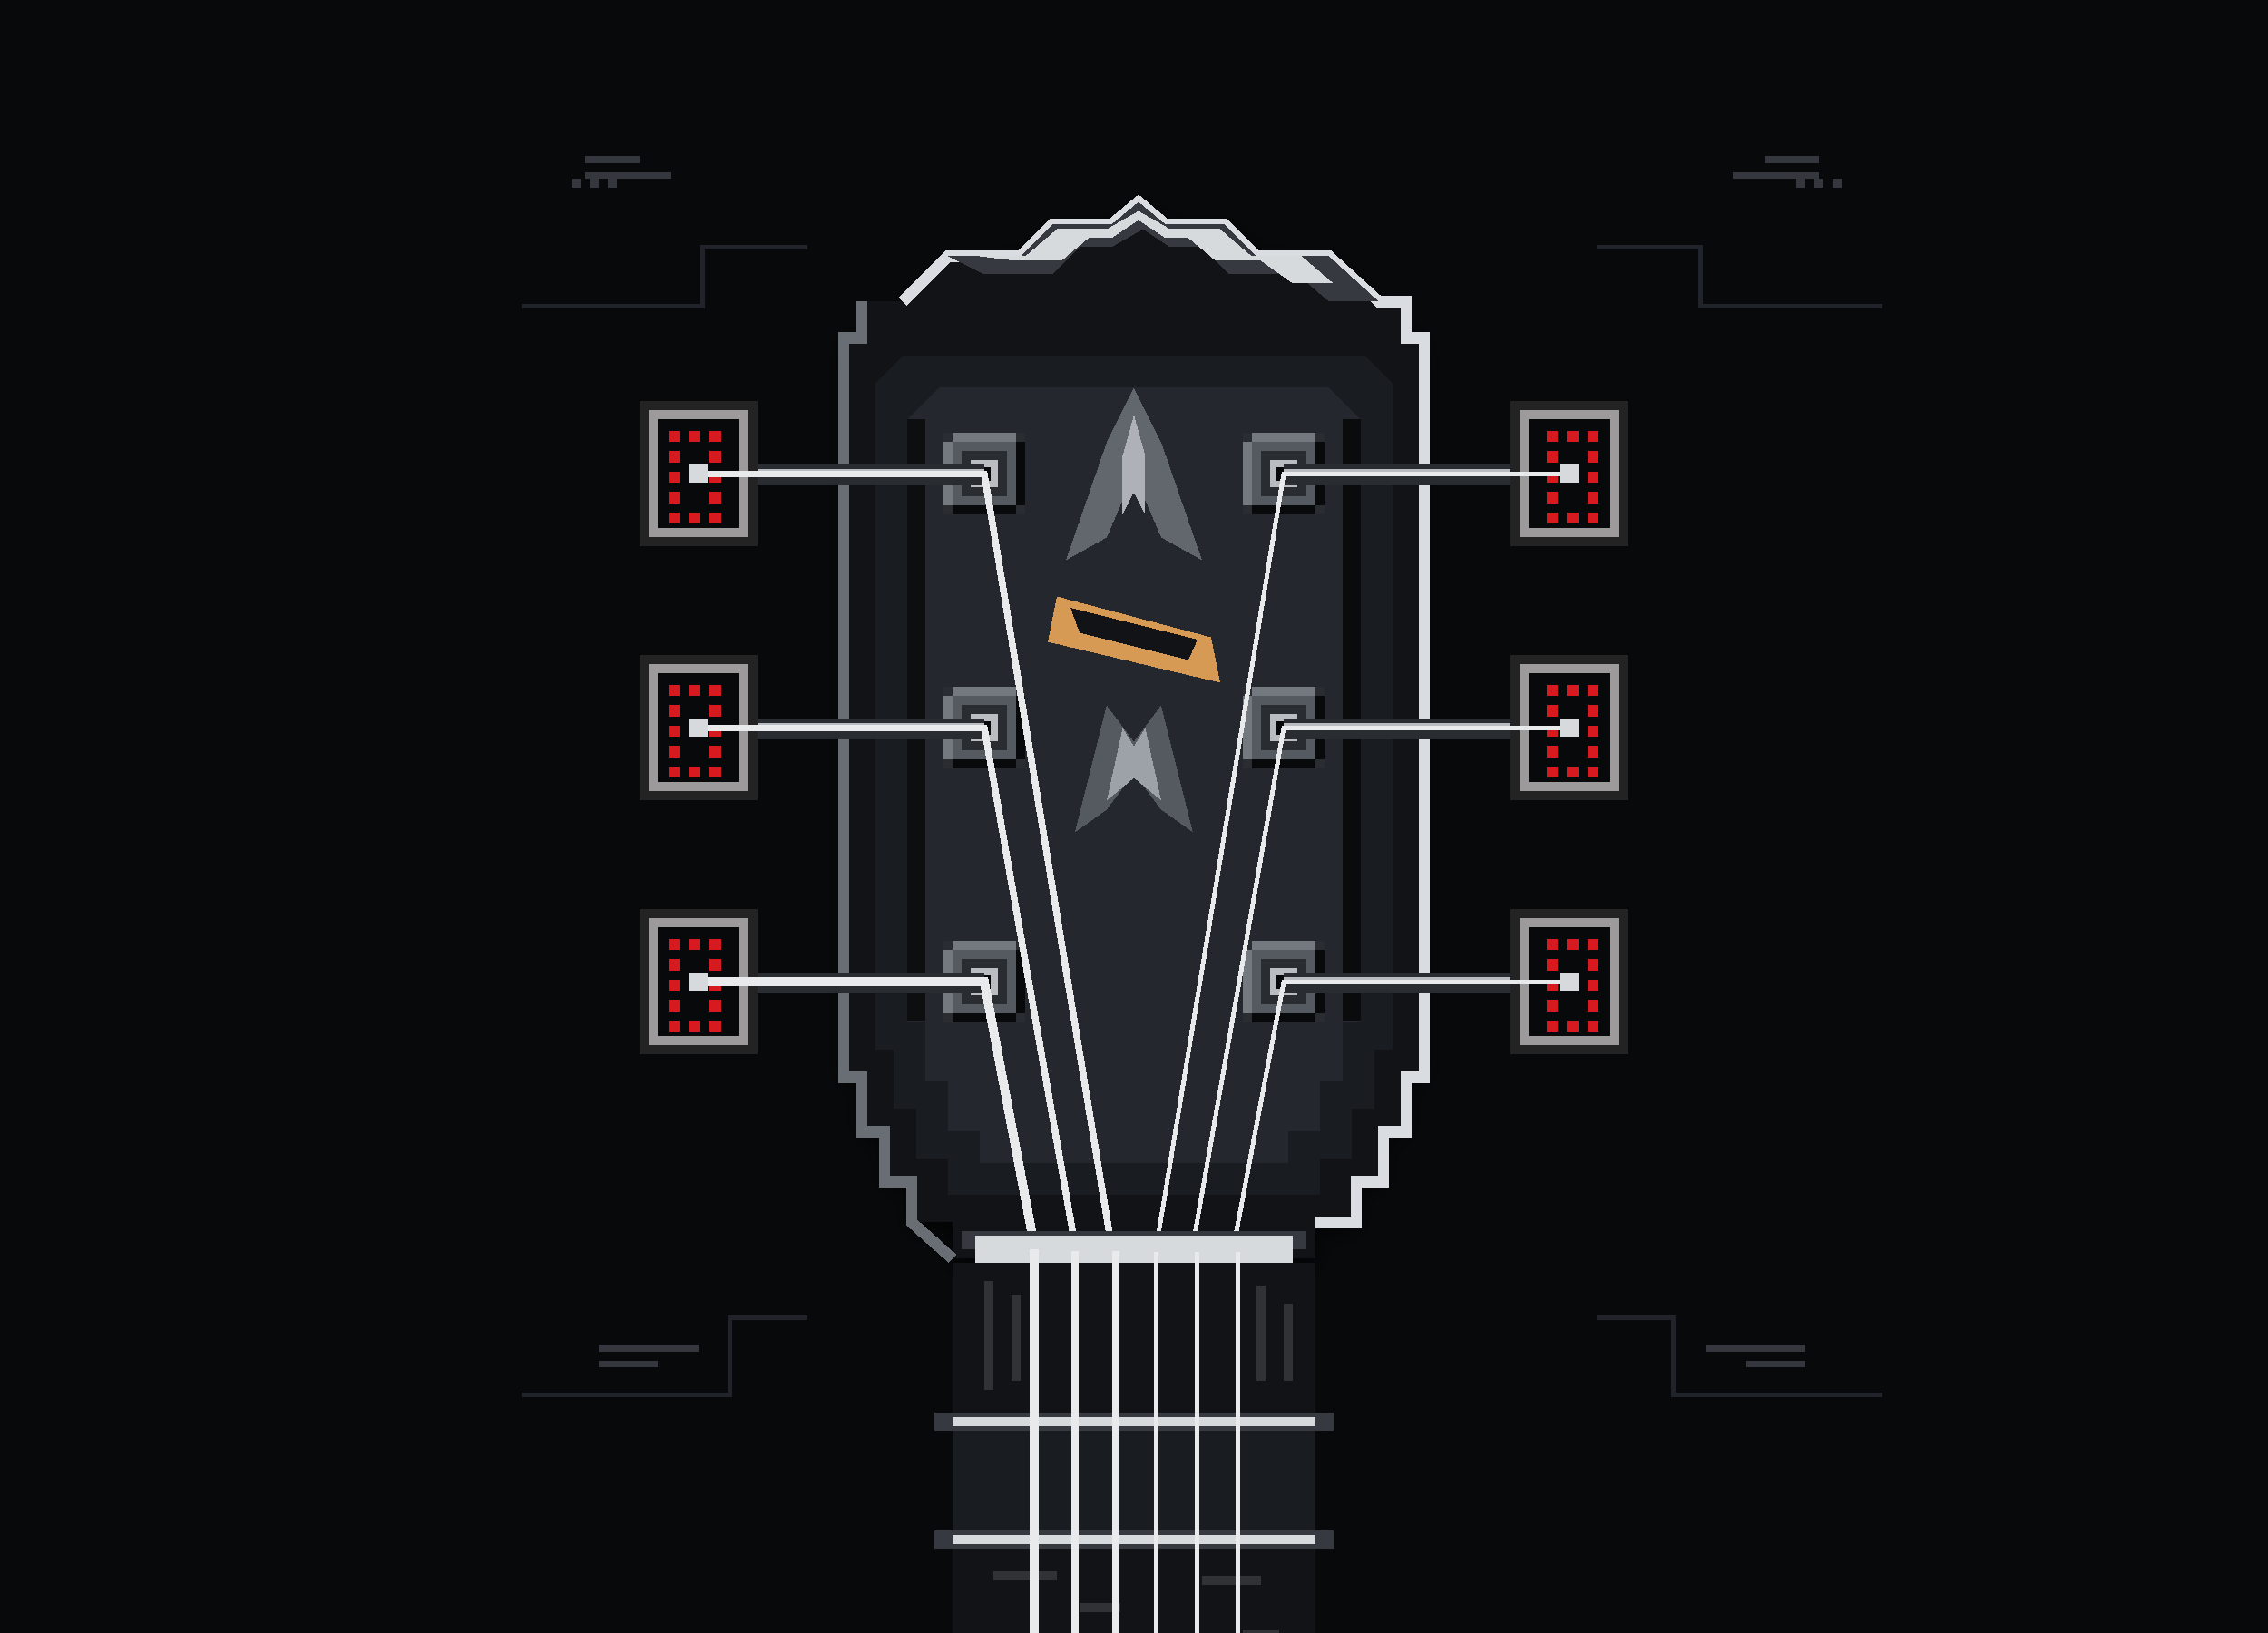
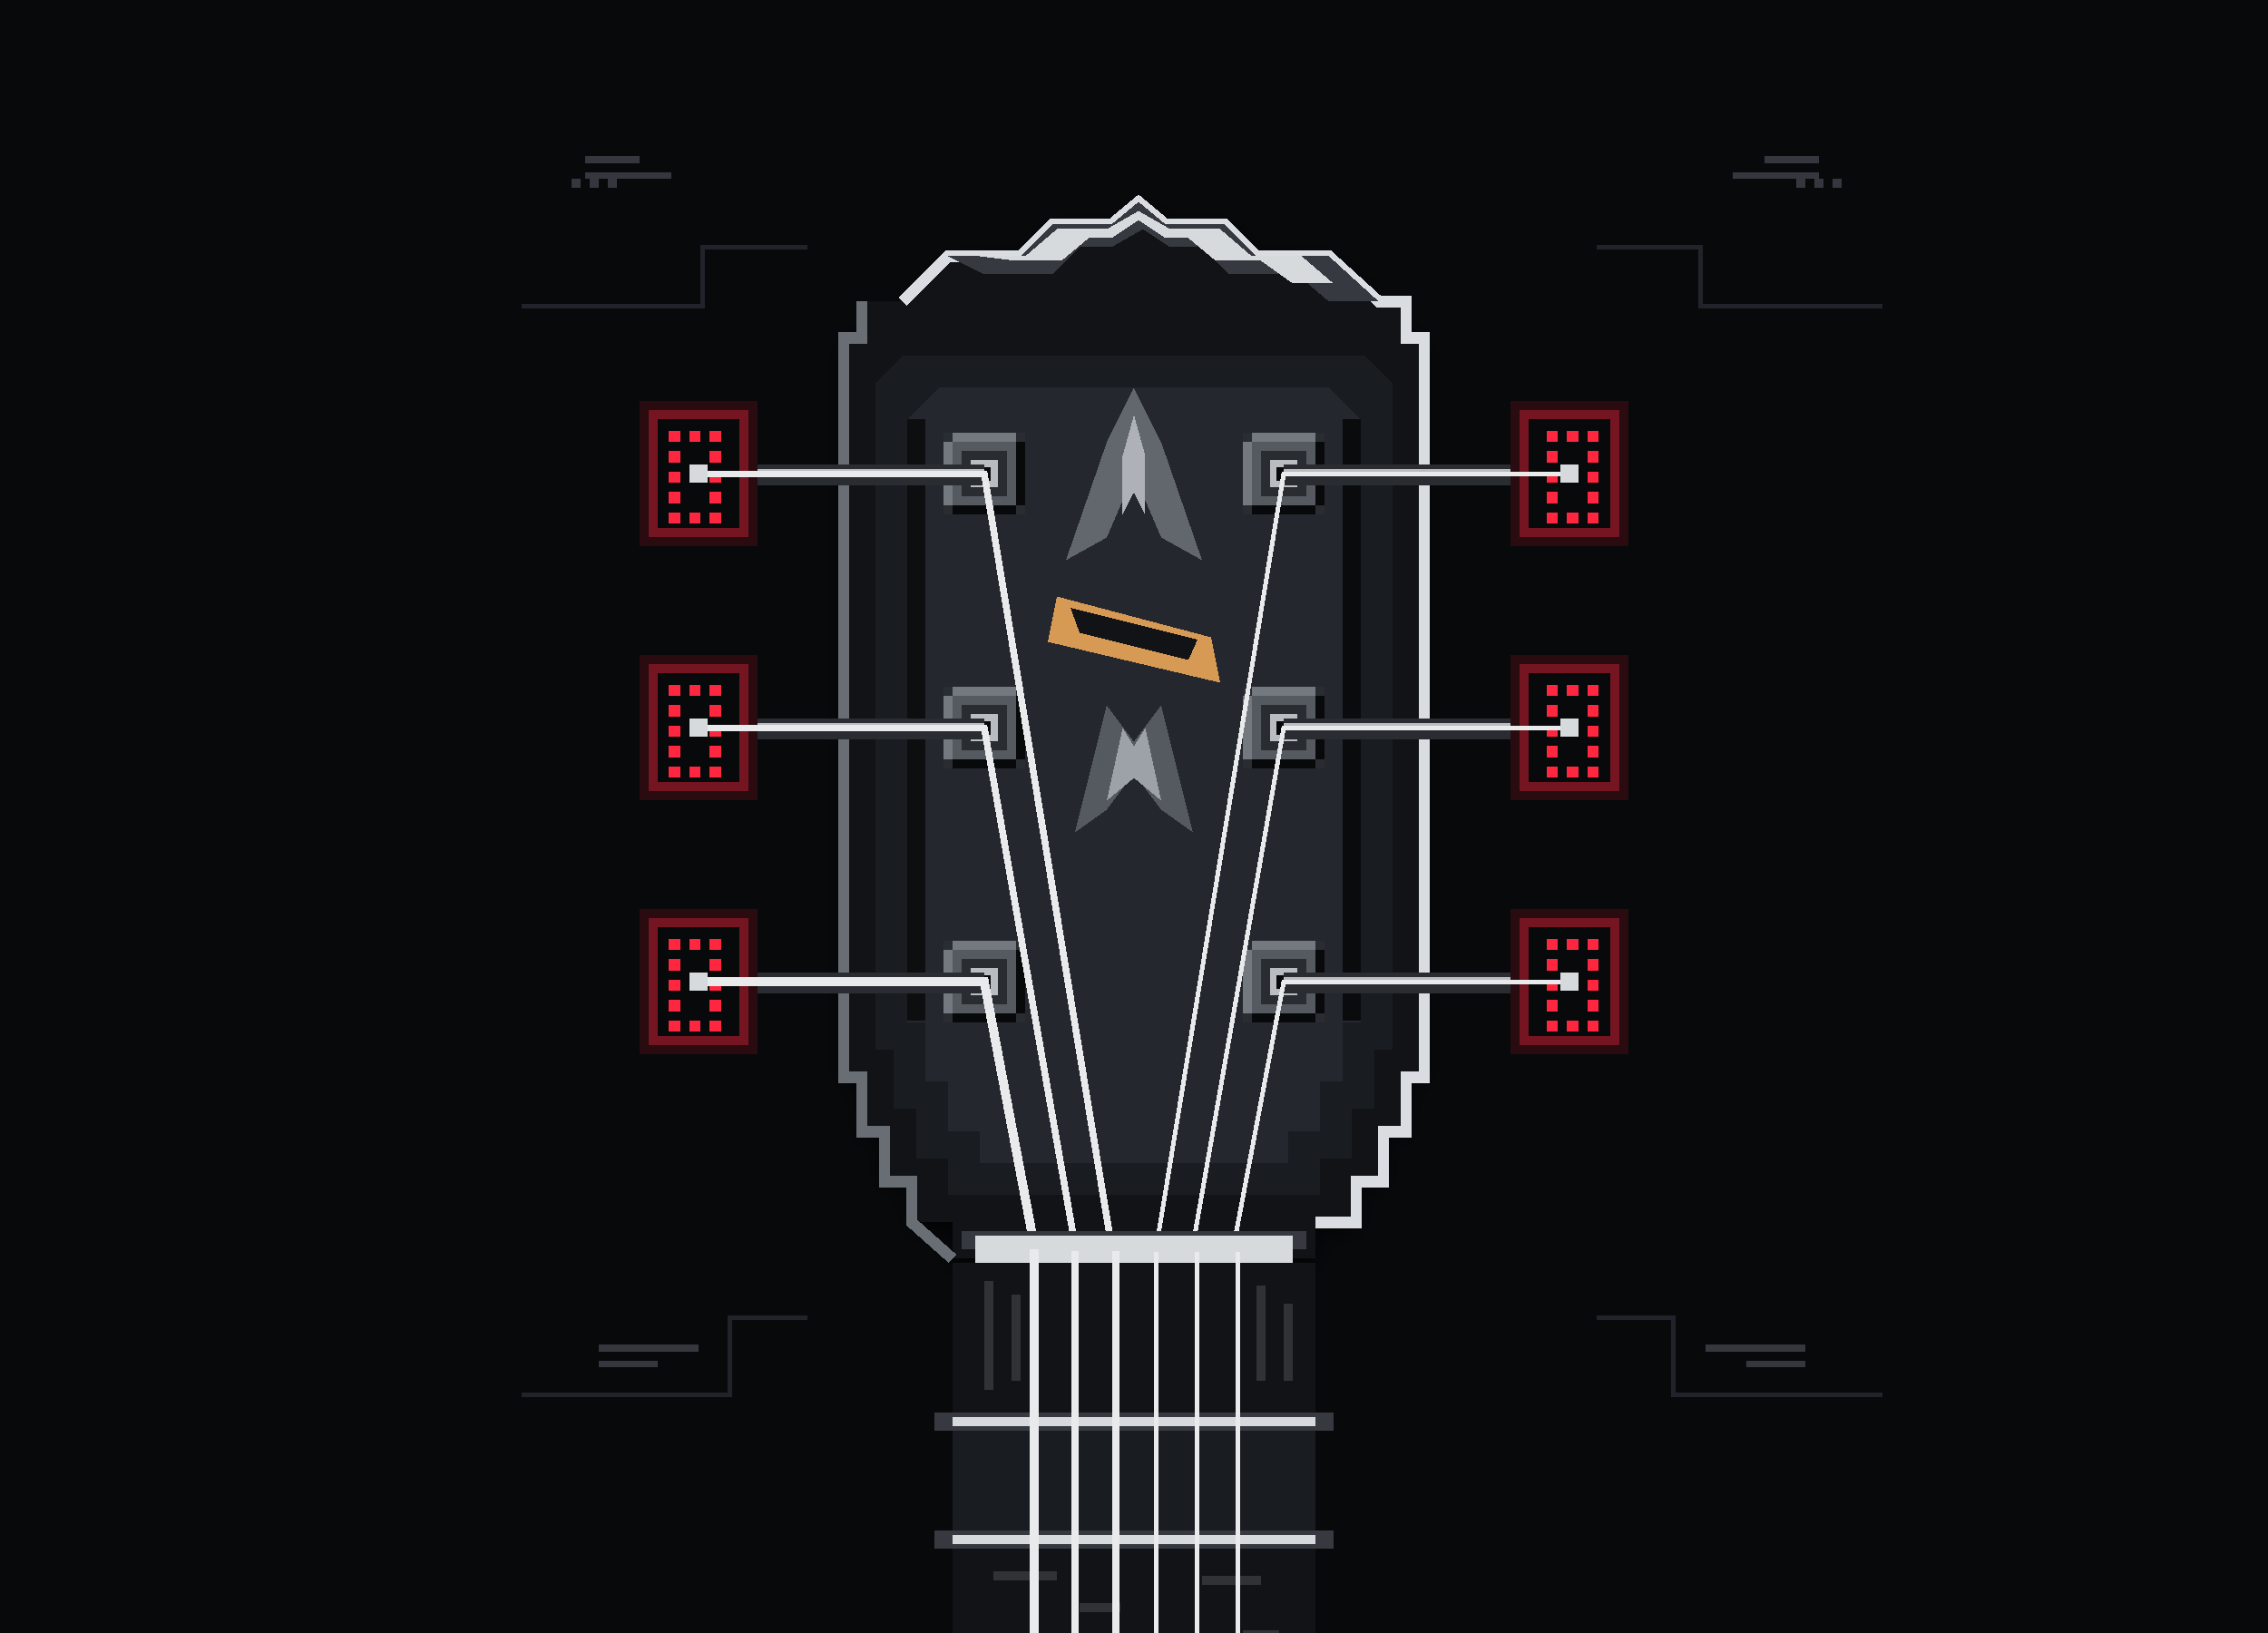
<svg xmlns="http://www.w3.org/2000/svg" viewBox="0 0 1000 720" width="100%" height="100%" preserveAspectRatio="xMidYMid meet" shape-rendering="crispEdges">
  <defs>
    <style>

      .bg        { fill:#08090b; }

      .wood     { fill:#111316; }
      .wood2    { fill:#191c21; }
      .wood3    { fill:#24282e; }

      .edge     { fill:#747980; }
      .edgeHi   { fill:#d7dadd; }
      .edgeDark { fill:#363a40; }

      .metal    { fill:#555a61; }
      .metalHi  { fill:#b9bdc2; }
      .metalDark{ fill:#292d32; }

      .black    { fill:#08090b; }

      .string   { fill:#e9eaec; }

-       .red      { fill:#d71920; }
-       .redDim   { fill:#9c9a9a; }
-       .redDark  { fill:#242323; }
+       .red      { fill:#ff263f; }
+       .redDim   { fill:#741521; }
+       .redDark  { fill:#290b10; }

      .white    { fill:#f1f2f3; }
      .muted    { fill:#70757b; }

      .amber    { fill:#d79a55; }

      /* =====================================================
         INTERACTIVE PEG / STRING STATES
         All tuning pegs and strings start neutral.
         JavaScript adds .active to the selected note.
         ===================================================== */

      .peg use,
      .peg {
        opacity: 1;
      }

-       .peg-dots {
-         opacity:0;
-         transition:opacity 0.15s ease;
-       }
- 
-       .peg-dots.active {
-         opacity:1;
+       .peg.active use {
        filter:url(#redGlow);
+       }
+ 
+       .peg.active use {
+         --dummy: 1;
      }

      .tuning-string {
        stroke:#e9eaec !important;
        opacity:1;
      }

      .tuning-string.active {
        stroke:#ff263f !important;
        filter:url(#redGlow);
      }

    </style>
    <filter id="redGlow" x="-100%" y="-100%" width="300%" height="300%">
      <feGaussianBlur stdDeviation="5" result="blur" />
      <feMerge>
        <feMergeNode in="blur" />
        <feMergeNode in="SourceGraphic" />
      </feMerge>
    </filter>
    <filter id="softShadow" x="-40%" y="-30%" width="180%" height="180%">
      <feGaussianBlur stdDeviation="5" />
    </filter>
    <g id="post">
      <rect x="-18" y="-18" width="36" height="36" class="metalDark" />
      <rect x="-14" y="-18" width="28" height="4" class="edge" />
      <rect x="-14" y="14" width="28" height="4" class="black" />
      <rect x="-18" y="-14" width="4" height="28" class="edge" />
      <rect x="14" y="-14" width="4" height="28" class="black" />
      <rect x="-14" y="-14" width="28" height="28" class="metal" />
      <rect x="-10" y="-10" width="20" height="20" class="metalDark" />
      <rect x="-6" y="-6" width="12" height="12" class="metalHi" />
      <rect x="-3" y="-3" width="6" height="6" class="black" />
    </g>
    <g id="pegLeft">
      <rect x="-26" y="-32" width="52" height="64" class="redDark" />
      <rect x="-22" y="-28" width="44" height="56" class="redDim" />
      <rect x="-18" y="-24" width="36" height="48" class="black" />
-     </g>
-     <g id="pegDotsLeft">
      <g class="red">
        <rect x="-13" y="-19" width="5" height="5" />
        <rect x="-4" y="-19" width="5" height="5" />
        <rect x="5" y="-19" width="5" height="5" />
        <rect x="-13" y="-10" width="5" height="5" />
        <rect x="5" y="-10" width="5" height="5" />
        <rect x="-13" y="-1" width="5" height="5" />
        <rect x="-4" y="-1" width="5" height="5" />
        <rect x="5" y="-1" width="5" height="5" />
        <rect x="-13" y="8" width="5" height="5" />
        <rect x="5" y="8" width="5" height="5" />
        <rect x="-13" y="17" width="5" height="5" />
        <rect x="-4" y="17" width="5" height="5" />
        <rect x="5" y="17" width="5" height="5" />
      </g>
    </g>
    <g id="pegRight">
      <use href="#pegLeft" transform="scale(-1 1)" />
-     </g>
-     <g id="pegDotsRight">
-       <use href="#pegDotsLeft" transform="scale(-1 1)" />
    </g>
  </defs>
  <rect width="1000" height="720" class="bg" />
  <g id="guitar-artwork" transform="translate(230 45)">
    <g fill="none" stroke="#20242a" stroke-width="2">
      <path d="       M0 90       H80       V64       H126     " />
      <path d="       M600 90       H520       V64       H474     " />
      <path d="       M0 570       H92       V536       H126     " />
      <path d="       M600 570       H508       V536       H474     " />
    </g>
    <g fill="#34383e">
      <rect x="22" y="34" width="4" height="4" />
      <rect x="30" y="34" width="4" height="4" />
      <rect x="38" y="34" width="4" height="4" />
      <rect x="562" y="34" width="4" height="4" />
      <rect x="570" y="34" width="4" height="4" />
      <rect x="578" y="34" width="4" height="4" />
    </g>
    <polygon points="       168,94       190,70       222,70       236,56       262,56       274,46       286,56       312,56       326,70       358,70       382,94        398,108       398,432       390,432       390,456       380,456       380,478       368,478       368,498       350,498       350,514        190,514       190,498       172,498       172,478       160,478       160,456       150,456       150,432       142,432       142,108     " fill="#000" opacity=".7" filter="url(#softShadow)" />
    <polygon class="wood" points="        168,88        188,68       220,68        234,54       260,54        272,44        284,54        310,54       324,68       356,68        378,88        390,88       390,104       398,104        398,430        390,430       390,454        380,454       380,476        368,476       368,494        350,494       350,510        190,510        190,494       172,494        172,476       160,476        160,454       150,454        150,430       142,430        142,104       150,104       150,88      " />
    <polyline points="       168,88       188,68       220,68       234,54       260,54       272,44       284,54       310,54       324,68       356,68       378,88       390,88       390,104       398,104       398,430       390,430       390,454       380,454       380,476       368,476       368,494       350,494     " fill="none" stroke="#d9dce0" stroke-width="5" />
    <polyline points="       190,510       172,494       172,476       160,476       160,454       150,454       150,430       142,430       142,104       150,104       150,88     " fill="none" stroke="#696e75" stroke-width="5" />
    <polygon class="wood2" points="       168,112       372,112       384,124        384,418        376,418       376,444        366,444       366,466        352,466       352,482        188,482        188,466       174,466        174,444       164,444        164,418       156,418        156,124     " />
    <polygon class="wood3" points="       184,126       356,126       370,140        370,406        362,406       362,432        352,432       352,454        338,454       338,468        202,468        202,454       188,454        188,432       178,432        178,406       170,406        170,140     " />
    <rect x="170" y="140" width="8" height="265" fill="#0c0e10" />
    <rect x="362" y="140" width="8" height="265" fill="#0a0b0d" />
    <polygon points="       188,68       220,68       234,54       260,54       272,44       284,54       310,54       324,68       356,68       378,88       356,88       342,76       312,76       300,64       286,64       274,56       260,64       246,64       234,76       204,76     " class="edgeDark" />
    <polygon points="       202,68       222,68       236,56       258,56       272,48       286,56       308,56       322,68       344,68       358,80       340,80       326,70       306,70       294,60       284,60       272,52       260,60       250,60       238,70       218,70     " class="edgeHi" />
    <g transform="translate(270 284)">
      <polygon points="         -12,-134         0,-158         12,-134         30,-82         12,-92         0,-120         -12,-92         -30,-82       " fill="#62676d" />
      <polygon points="         -5,-128         0,-146         5,-128         5,-102         0,-112         -5,-102       " fill="#aeb2b8" />
      <polygon points="         -34,-66         34,-48         38,-28         -38,-46       " class="amber" />
      <polygon points="         -28,-61         28,-47         24,-38         -24,-50       " class="wood" />
      <polygon points="         -12,-18         0,-2         12,-18         26,38         12,28         0,12         -12,28         -26,38       " fill="#555a61" />
      <polygon points="         -5,-8         0,0         5,-8         12,24         0,14         -12,24       " fill="#9da2a8" />
    </g>
    <g>
      <use href="#post" transform="translate(204 164)" />
      <use href="#post" transform="translate(204 276)" />
      <use href="#post" transform="translate(204 388)" />
      <use href="#post" transform="translate(336 164)" />
      <use href="#post" transform="translate(336 276)" />
      <use href="#post" transform="translate(336 388)" />
    </g>
    <g>
      <rect x="104" y="160" width="100" height="9" class="metalDark" />
      <rect x="104" y="162" width="100" height="3" class="metalHi" />
      <rect x="104" y="272" width="100" height="9" class="metalDark" />
      <rect x="104" y="274" width="100" height="3" class="metalHi" />
      <rect x="104" y="384" width="100" height="9" class="metalDark" />
      <rect x="104" y="386" width="100" height="3" class="metalHi" />
      <rect x="336" y="160" width="100" height="9" class="metalDark" />
      <rect x="336" y="162" width="100" height="3" class="metalHi" />
      <rect x="336" y="272" width="100" height="9" class="metalDark" />
      <rect x="336" y="274" width="100" height="3" class="metalHi" />
      <rect x="336" y="384" width="100" height="9" class="metalDark" />
      <rect x="336" y="386" width="100" height="3" class="metalHi" />
    </g>
    <g id="peg-E2" transform="translate(78 388)" class="peg">
      <use href="#pegLeft" />
-       <use href="#pegDotsLeft" class="peg-dots" />
    </g>
    <g id="peg-A2" transform="translate(78 276)" class="peg">
      <use href="#pegLeft" />
-       <use href="#pegDotsLeft" class="peg-dots" />
    </g>
    <g id="peg-D3" transform="translate(78 164)" class="peg">
      <use href="#pegLeft" />
-       <use href="#pegDotsLeft" class="peg-dots" />
    </g>
    <g id="peg-G3" transform="translate(462 164)" class="peg">
      <use href="#pegRight" />
-       <use href="#pegDotsRight" class="peg-dots" />
    </g>
    <g id="peg-B3" transform="translate(462 276)" class="peg">
      <use href="#pegRight" />
-       <use href="#pegDotsRight" class="peg-dots" />
    </g>
    <g id="peg-E4" transform="translate(462 388)" class="peg">
      <use href="#pegRight" />
-       <use href="#pegDotsRight" class="peg-dots" />
    </g>
    <g id="headstock-strings" fill="none" stroke-linecap="square">
      <path id="string-E2-headstock" class="tuning-string" d="M226 504          L204 388          L78 388" stroke="#f2f2f2" stroke-width="4" />
      <path id="string-A2-headstock" class="tuning-string" d="M244 504          L204 276          L78 276" stroke="#dedfe1" stroke-width="3" />
      <path id="string-D3-headstock" class="tuning-string" d="M260 504          L204 164          L78 164" stroke="#c7c9cc" stroke-width="3" />
      <path id="string-G3-headstock" class="tuning-string" d="M280 504          L336 164          L462 164" stroke="#c7c9cc" stroke-width="2" />
      <path id="string-B3-headstock" class="tuning-string" d="M296 504          L336 276          L462 276" stroke="#dedfe1" stroke-width="2" />
      <path id="string-E4-headstock" class="tuning-string" d="M314 504          L336 388          L462 388" stroke="#f2f2f2" stroke-width="2" />
    </g>
    <g class="edgeHi">
      <rect x="74" y="160" width="8" height="8" />
      <rect x="74" y="272" width="8" height="8" />
      <rect x="74" y="384" width="8" height="8" />
      <rect x="458" y="160" width="8" height="8" />
      <rect x="458" y="272" width="8" height="8" />
      <rect x="458" y="384" width="8" height="8" />
    </g>
    <rect x="194" y="498" width="152" height="8" class="edgeDark" />
    <rect x="200" y="500" width="140" height="12" class="edgeHi" />
    <rect x="190" y="512" width="160" height="70" class="wood" />
    <rect x="182" y="578" width="176" height="8" class="edgeDark" />
    <rect x="190" y="580" width="160" height="4" class="edgeHi" />
    <rect x="190" y="586" width="160" height="48" class="wood2" />
    <rect x="182" y="630" width="176" height="8" class="edgeDark" />
    <rect x="190" y="632" width="160" height="4" class="edgeHi" />
    <rect x="190" y="638" width="160" height="82" class="wood" />
    <g class="muted" opacity=".32">
      <rect x="204" y="520" width="4" height="48" />
      <rect x="216" y="526" width="4" height="38" />
      <rect x="324" y="522" width="4" height="42" />
      <rect x="336" y="530" width="4" height="34" />
      <rect x="208" y="648" width="28" height="4" />
      <rect x="246" y="662" width="18" height="4" />
      <rect x="300" y="650" width="26" height="4" />
      <rect x="318" y="674" width="16" height="4" />
    </g>
    <g id="fretboard-strings" fill="none" stroke-linecap="square">
      <line id="string-E2-fretboard" class="tuning-string" x1="226" y1="508" x2="226" y2="720" stroke="#f2f2f2" stroke-width="4" />
      <line id="string-A2-fretboard" class="tuning-string" x1="244" y1="508" x2="244" y2="720" stroke="#dedfe1" stroke-width="3" />
      <line id="string-D3-fretboard" class="tuning-string" x1="262" y1="508" x2="262" y2="720" stroke="#c7c9cc" stroke-width="3" />
      <line id="string-G3-fretboard" class="tuning-string" x1="280" y1="508" x2="280" y2="720" stroke="#c7c9cc" stroke-width="2" />
      <line id="string-B3-fretboard" class="tuning-string" x1="298" y1="508" x2="298" y2="720" stroke="#dedfe1" stroke-width="2" />
      <line id="string-E4-fretboard" class="tuning-string" x1="316" y1="508" x2="316" y2="720" stroke="#f2f2f2" stroke-width="2" />
    </g>
    <g id="label-E2" transform="translate(30 148)">
      <use href="#dotE" />
      <use href="#dot2" x="24" />
    </g>
    <g id="label-A2" transform="translate(30 260)">
      <use href="#dotA" />
      <use href="#dot2" x="24" />
    </g>
    <g id="label-D3" transform="translate(30 372)">
      <use href="#dotD" />
      <use href="#dot3" x="24" />
    </g>
    <g id="label-G3" transform="translate(490 148)">
      <use href="#dotG" />
      <use href="#dot3" x="24" />
    </g>
    <g id="label-B3" transform="translate(490 260)">
      <use href="#dotB" />
      <use href="#dot3" x="24" />
    </g>
    <g id="label-E4" transform="translate(490 372)">
      <use href="#dotE" />
      <use href="#dot4" x="24" />
    </g>
    <g fill="#34383e">
      <rect x="28" y="24" width="24" height="3" />
      <rect x="28" y="31" width="38" height="3" />
      <rect x="548" y="24" width="24" height="3" />
      <rect x="534" y="31" width="38" height="3" />
      <rect x="34" y="548" width="44" height="3" />
      <rect x="34" y="555" width="26" height="3" />
      <rect x="522" y="548" width="44" height="3" />
      <rect x="540" y="555" width="26" height="3" />
    </g>
  </g>
</svg>
